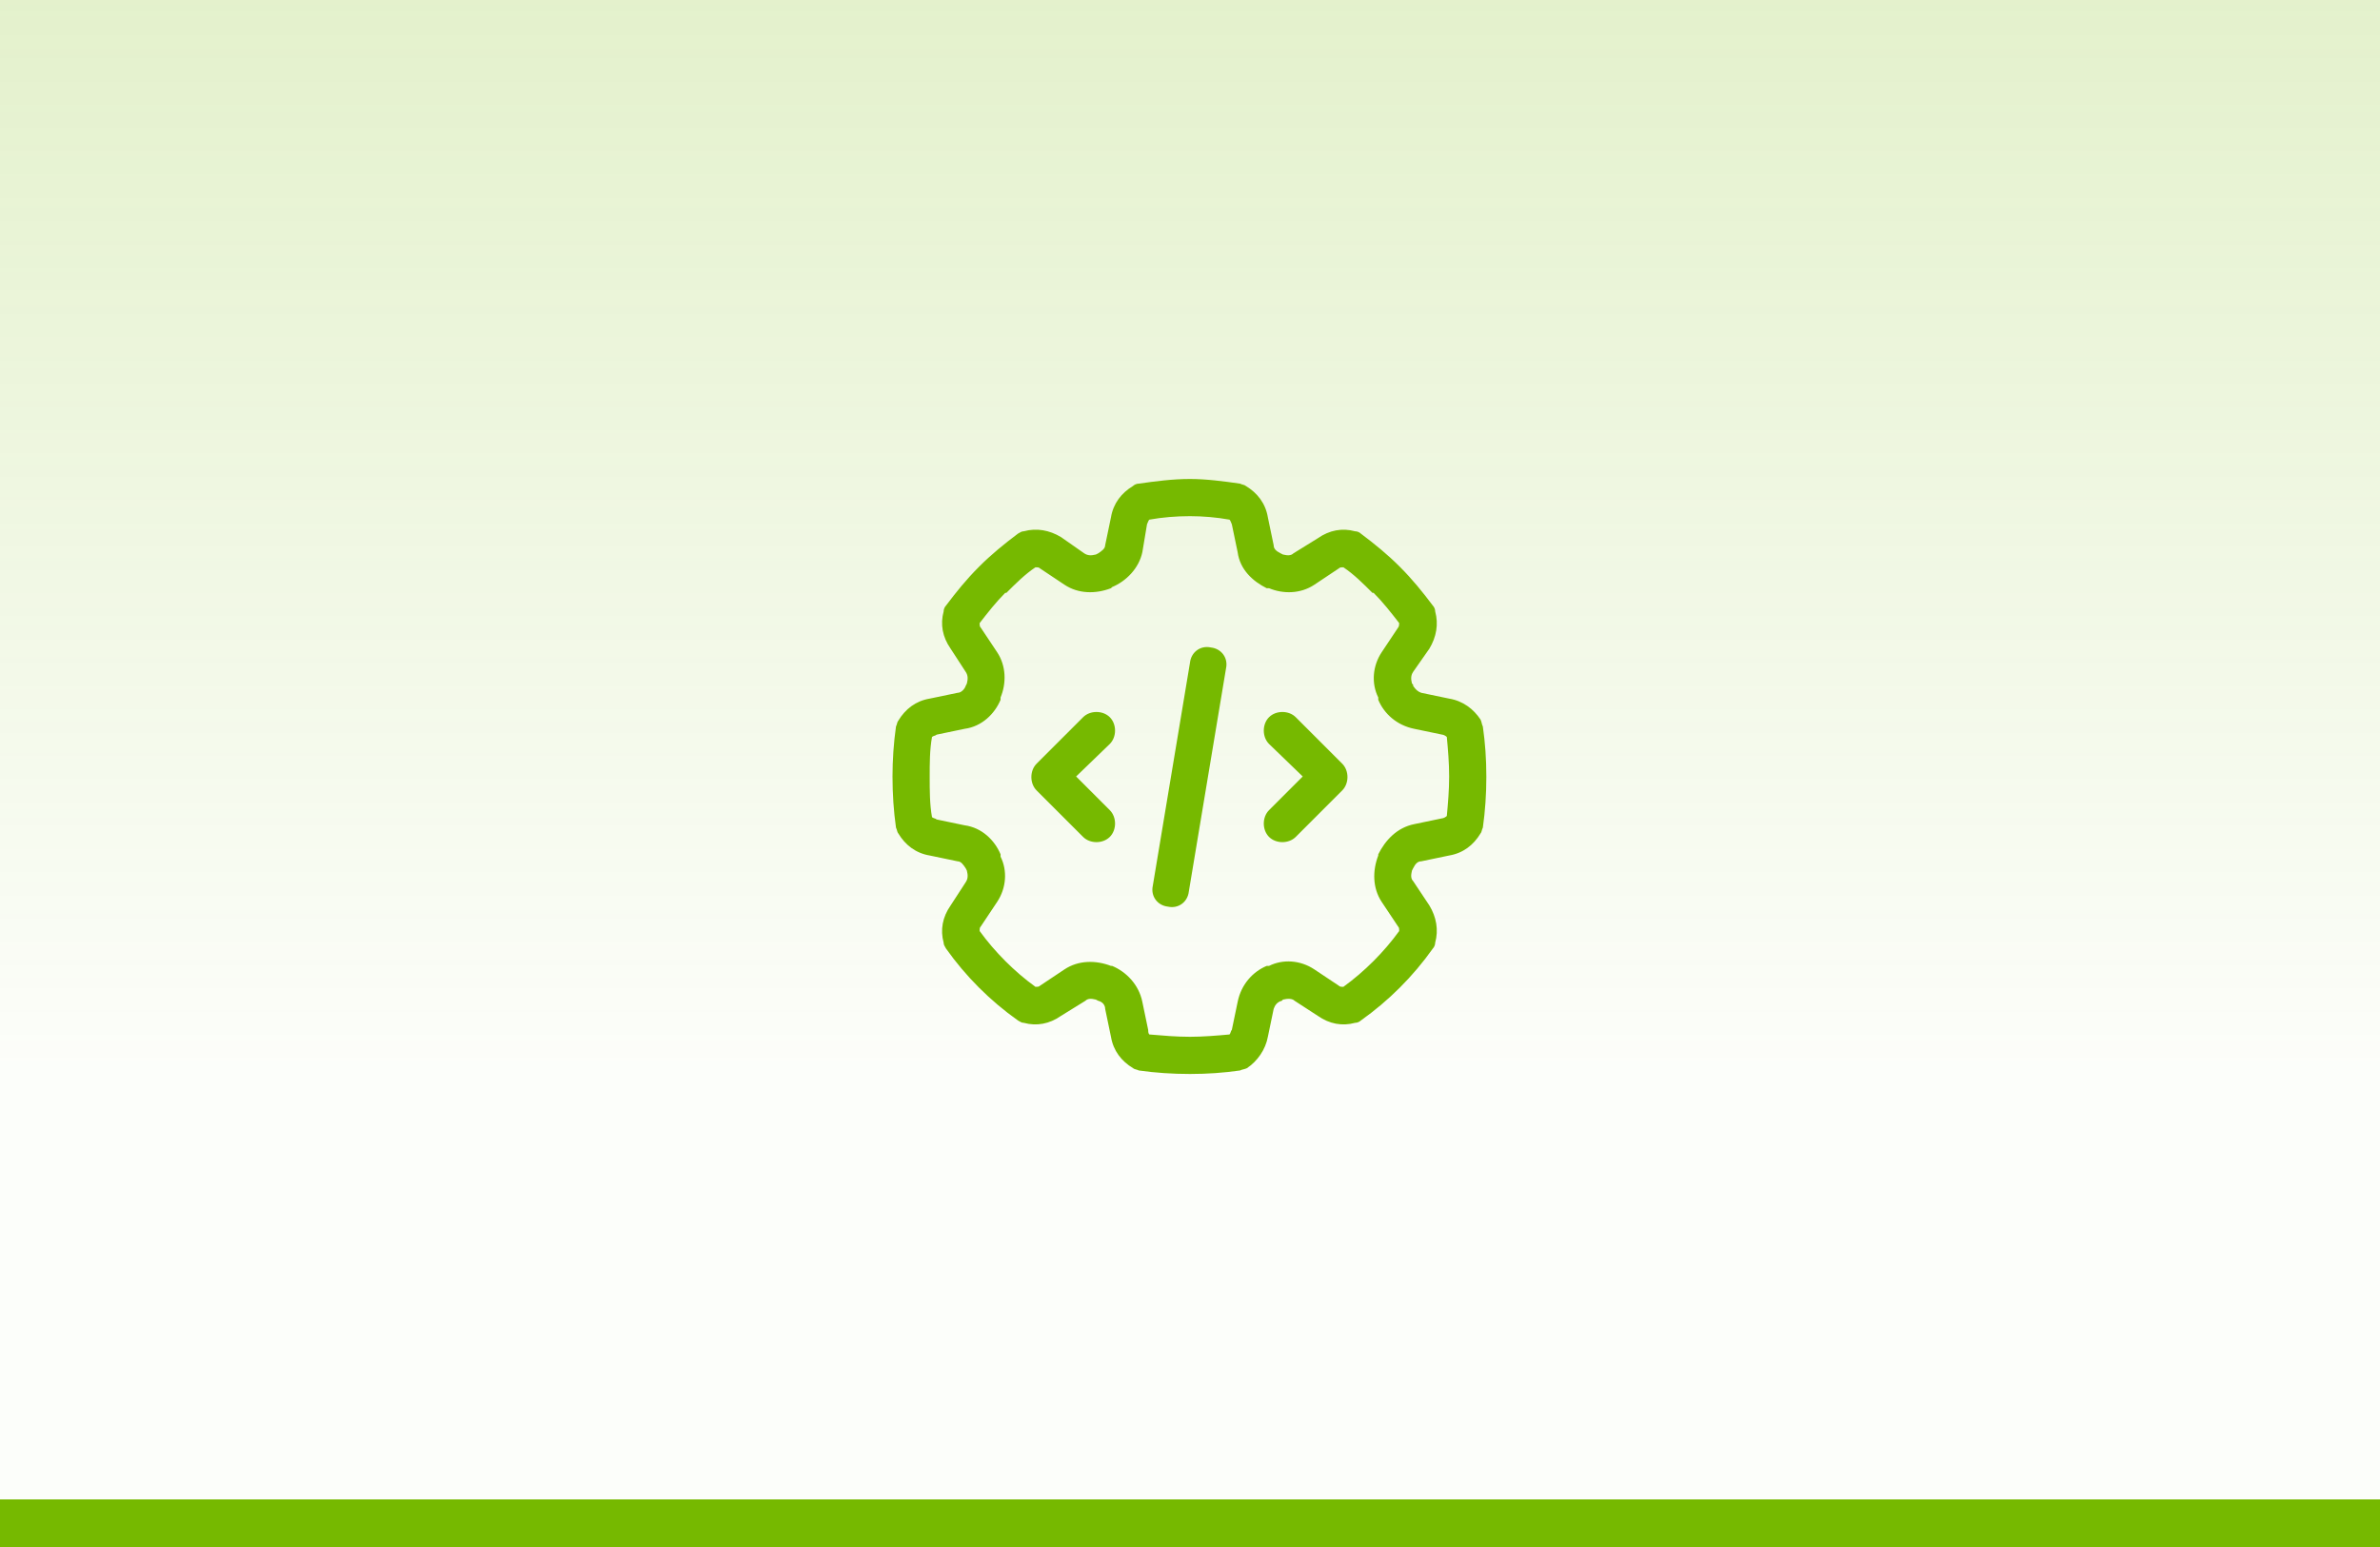
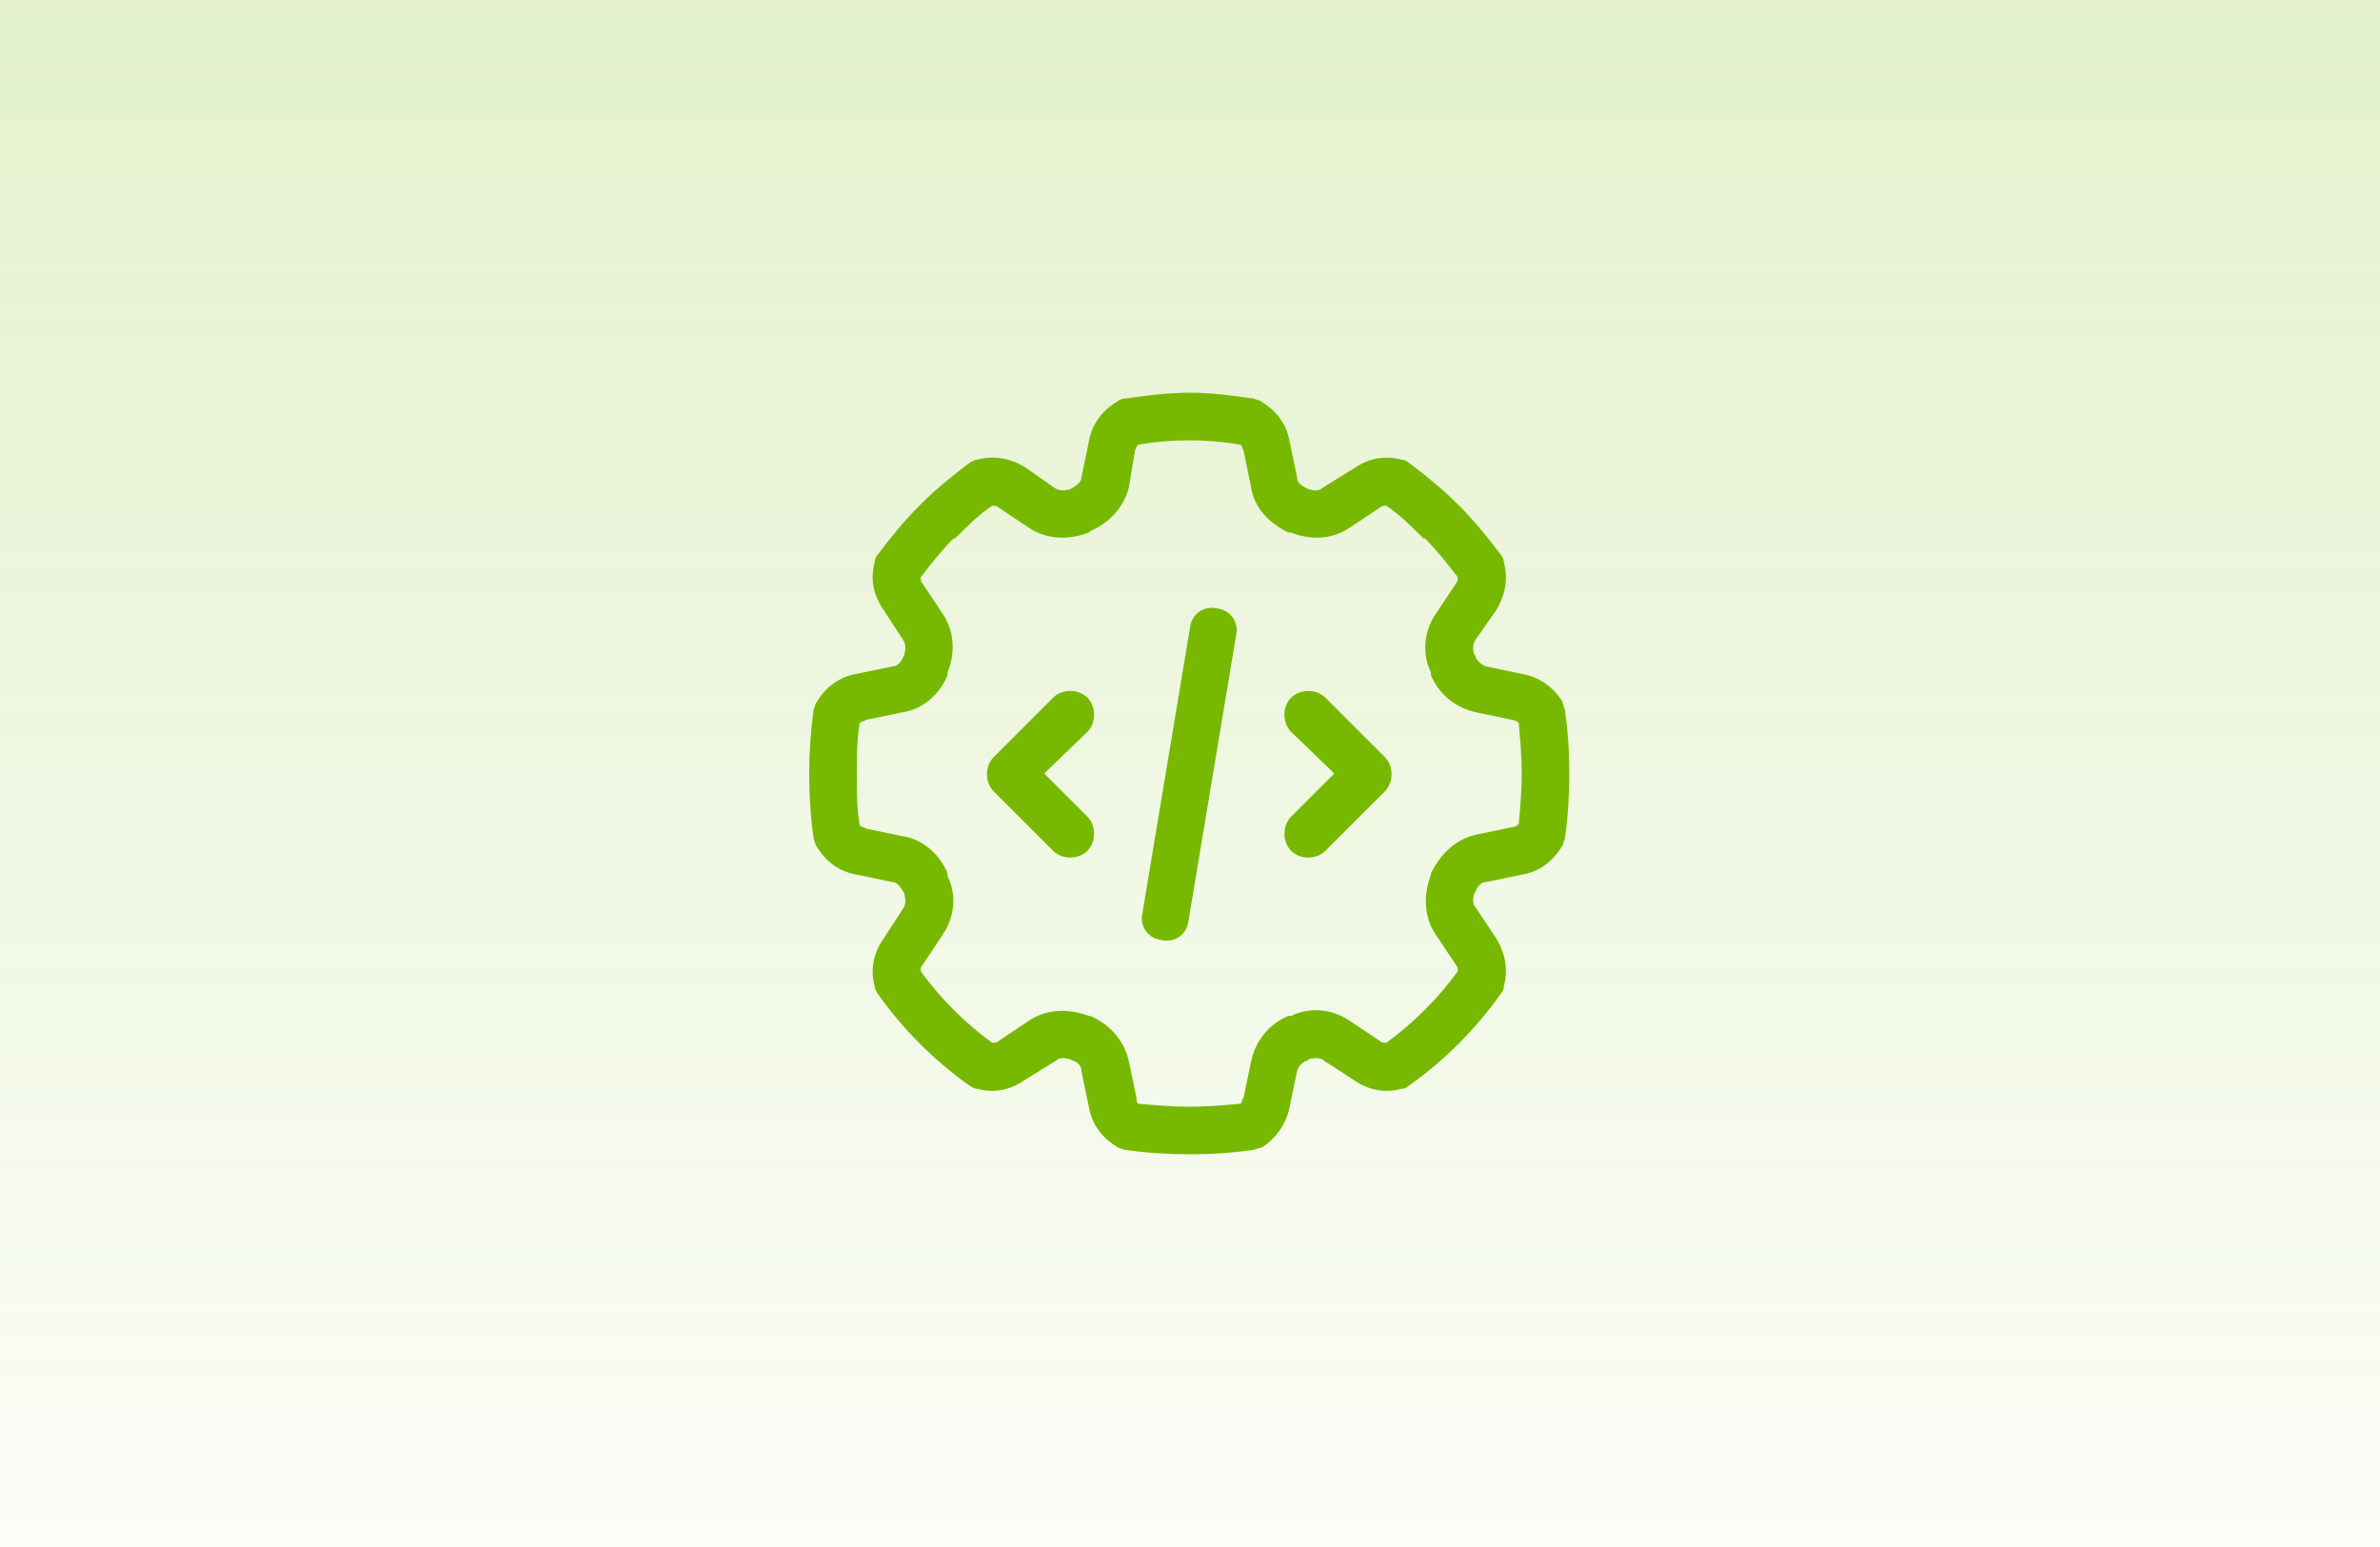
<svg xmlns="http://www.w3.org/2000/svg" width="200" height="130" viewBox="0 0 200 130" fill="none">
  <rect width="200" height="130" fill="url(#paint0_linear_28_8)" />
-   <path d="M95.996 46.402C95.703 47.77 94.629 48.844 93.457 49.332L93.359 49.43C92.09 49.918 90.625 49.918 89.453 49.137L87.402 47.77C87.305 47.672 87.207 47.672 87.012 47.672C86.133 48.258 85.352 49.039 84.57 49.82H84.473C83.691 50.602 83.008 51.48 82.324 52.359C82.324 52.555 82.324 52.652 82.422 52.75L83.789 54.801C84.57 55.973 84.57 57.438 84.082 58.609V58.805C83.594 59.977 82.519 61.051 81.055 61.246L78.711 61.734C78.613 61.832 78.418 61.832 78.32 61.93C78.125 63.004 78.125 64.176 78.125 65.25C78.125 66.422 78.125 67.594 78.32 68.668C78.418 68.766 78.613 68.766 78.711 68.863L81.055 69.352C82.519 69.547 83.594 70.621 84.082 71.793V71.988C84.668 73.16 84.57 74.625 83.789 75.797L82.422 77.848C82.324 77.945 82.324 78.043 82.324 78.238C83.594 79.996 85.254 81.656 87.012 82.926C87.207 82.926 87.305 82.926 87.402 82.828L89.453 81.461C90.625 80.68 92.09 80.68 93.359 81.168H93.457C94.629 81.656 95.703 82.731 95.996 84.195L96.484 86.539C96.484 86.637 96.484 86.832 96.582 86.93C97.754 87.027 98.828 87.125 100 87.125C101.074 87.125 102.246 87.027 103.32 86.93C103.418 86.832 103.418 86.637 103.516 86.539L104.004 84.195C104.297 82.731 105.273 81.656 106.445 81.168H106.641C107.812 80.582 109.277 80.68 110.449 81.461L112.5 82.828C112.598 82.926 112.695 82.926 112.891 82.926C114.648 81.656 116.309 79.996 117.578 78.238C117.578 78.043 117.578 77.945 117.48 77.848L116.113 75.797C115.332 74.625 115.332 73.16 115.82 71.891V71.793C116.406 70.621 117.383 69.547 118.848 69.254L121.191 68.766C121.289 68.766 121.484 68.668 121.582 68.57C121.68 67.496 121.777 66.422 121.777 65.25C121.777 64.078 121.68 63.004 121.582 61.93C121.484 61.832 121.289 61.734 121.191 61.734L118.848 61.246C117.383 60.953 116.309 59.977 115.82 58.805V58.609C115.234 57.438 115.332 55.973 116.113 54.801L117.48 52.75C117.578 52.652 117.578 52.457 117.578 52.359C116.895 51.48 116.211 50.602 115.43 49.82H115.332C114.551 49.039 113.77 48.258 112.891 47.672C112.695 47.672 112.598 47.672 112.5 47.77L110.449 49.137C109.277 49.918 107.812 49.918 106.641 49.43H106.445C105.273 48.844 104.199 47.867 104.004 46.402L103.516 44.059C103.418 43.863 103.418 43.766 103.32 43.668C102.246 43.473 101.074 43.375 100 43.375C98.828 43.375 97.656 43.473 96.582 43.668C96.484 43.766 96.484 43.863 96.387 44.059L94.922 43.766L96.387 44.059L95.996 46.402ZM100 40.25C101.367 40.25 102.832 40.445 104.199 40.641C104.395 40.738 104.59 40.738 104.688 40.836C105.664 41.422 106.348 42.301 106.543 43.473L107.031 45.816C107.031 46.109 107.227 46.305 107.617 46.5L107.812 46.598C108.203 46.695 108.496 46.695 108.691 46.5L110.742 45.23C111.719 44.547 112.793 44.352 113.867 44.645C114.062 44.645 114.258 44.742 114.355 44.84C115.527 45.719 116.602 46.598 117.578 47.574L117.676 47.672C118.652 48.648 119.531 49.723 120.41 50.895C120.508 50.992 120.605 51.188 120.605 51.383C120.898 52.457 120.703 53.531 120.117 54.508L118.75 56.461C118.555 56.754 118.555 57.047 118.652 57.438L118.75 57.535C118.75 57.633 118.75 57.633 118.75 57.633C118.945 57.926 119.141 58.121 119.434 58.219L121.777 58.707C122.949 58.902 123.828 59.586 124.414 60.465C124.512 60.66 124.512 60.855 124.609 61.051C124.805 62.418 124.902 63.785 124.902 65.25V65.348C124.902 66.715 124.805 68.18 124.609 69.547C124.512 69.742 124.512 69.938 124.414 70.035C123.828 71.012 122.949 71.695 121.777 71.891L121.484 70.328L121.777 71.891L119.434 72.379C119.141 72.379 118.945 72.574 118.75 72.965L118.652 73.16C118.555 73.551 118.555 73.844 118.75 74.039L120.117 76.09C120.703 77.066 120.898 78.141 120.605 79.215C120.605 79.41 120.508 79.606 120.41 79.703C118.75 82.047 116.699 84.098 114.355 85.758C114.258 85.856 114.062 85.953 113.867 85.953C112.793 86.246 111.719 86.051 110.742 85.367L108.789 84.098C108.594 83.902 108.203 83.902 107.812 84L107.715 84.098C107.324 84.195 107.129 84.488 107.031 84.781L106.543 87.125C106.348 88.199 105.664 89.176 104.785 89.762C104.59 89.859 104.395 89.859 104.199 89.957C102.832 90.152 101.465 90.25 100 90.25C98.535 90.25 97.07 90.152 95.703 89.957C95.508 89.859 95.312 89.859 95.215 89.762C94.238 89.176 93.555 88.297 93.359 87.125L92.871 84.781C92.871 84.488 92.676 84.195 92.285 84.098L92.09 84C91.699 83.902 91.406 83.902 91.211 84.098L89.16 85.367C88.184 86.051 87.109 86.246 86.035 85.953C85.84 85.953 85.742 85.856 85.547 85.758C83.203 84.098 81.152 82.047 79.492 79.703C79.394 79.508 79.297 79.41 79.297 79.215C79.004 78.141 79.199 77.066 79.883 76.09L81.152 74.137C81.348 73.844 81.348 73.551 81.25 73.16L81.152 72.965C80.957 72.672 80.762 72.379 80.469 72.379L78.125 71.891C76.953 71.695 76.074 71.012 75.488 70.035C75.391 69.938 75.391 69.742 75.293 69.547C75.098 68.18 75 66.715 75 65.25C75 63.883 75.098 62.418 75.293 61.051C75.391 60.855 75.391 60.66 75.488 60.562C76.074 59.586 76.953 58.902 78.125 58.707L80.469 58.219C80.762 58.219 81.055 57.926 81.152 57.633L81.25 57.438C81.348 57.047 81.348 56.754 81.152 56.461L79.883 54.508C79.199 53.531 79.004 52.457 79.297 51.383C79.297 51.188 79.394 50.992 79.492 50.895C80.371 49.723 81.25 48.648 82.227 47.672L82.324 47.574C83.301 46.598 84.375 45.719 85.547 44.84C85.742 44.742 85.84 44.645 86.035 44.645C87.109 44.352 88.184 44.547 89.16 45.133L91.113 46.5C91.406 46.695 91.699 46.695 92.09 46.598L92.285 46.5C92.578 46.305 92.871 46.109 92.871 45.816L93.359 43.473C93.555 42.301 94.238 41.422 95.215 40.836C95.312 40.738 95.508 40.641 95.703 40.641C97.07 40.445 98.535 40.25 100 40.25ZM103.027 56.168L99.902 74.918C99.805 75.797 99.023 76.383 98.144 76.188C97.266 76.09 96.68 75.309 96.875 74.43L100 55.68C100.098 54.801 100.879 54.215 101.758 54.41C102.637 54.508 103.223 55.289 103.027 56.168ZM93.262 62.516L90.43 65.25L93.262 68.082C93.848 68.668 93.848 69.742 93.262 70.328C92.676 70.914 91.602 70.914 91.016 70.328L87.109 66.422C86.523 65.836 86.523 64.762 87.109 64.176L91.016 60.27C91.602 59.684 92.676 59.684 93.262 60.27C93.848 60.855 93.848 61.93 93.262 62.516ZM108.887 60.27L112.793 64.176C113.379 64.762 113.379 65.836 112.793 66.422L108.887 70.328C108.301 70.914 107.227 70.914 106.641 70.328C106.055 69.742 106.055 68.668 106.641 68.082L109.473 65.25L106.641 62.516C106.055 61.93 106.055 60.855 106.641 60.27C107.227 59.684 108.301 59.684 108.887 60.27Z" fill="#76B900" />
-   <rect y="126" width="200" height="4" fill="#76B900" />
+   <path d="M94.875 40.875C94.5 42.625 93.125 44 91.625 44.625L91.5 44.75C89.875 45.375 88 45.375 86.5 44.375L83.875 42.625C83.75 42.5 83.625 42.5 83.375 42.5C82.25 43.25 81.25 44.25 80.25 45.25H80.125C79.125 46.25 78.25 47.375 77.375 48.5C77.375 48.75 77.375 48.875 77.5 49L79.25 51.625C80.25 53.125 80.25 55 79.625 56.5V56.75C79 58.25 77.625 59.625 75.75 59.875L72.75 60.5C72.625 60.625 72.375 60.625 72.25 60.75C72 62.125 72 63.625 72 65C72 66.5 72 68 72.25 69.375C72.375 69.5 72.625 69.5 72.75 69.625L75.75 70.25C77.625 70.5 79 71.875 79.625 73.375V73.625C80.375 75.125 80.25 77 79.25 78.5L77.5 81.125C77.375 81.25 77.375 81.375 77.375 81.625C79 83.875 81.125 86 83.375 87.625C83.625 87.625 83.75 87.625 83.875 87.5L86.5 85.75C88 84.75 89.875 84.75 91.5 85.375H91.625C93.125 86 94.5 87.375 94.875 89.25L95.5 92.25C95.5 92.375 95.5 92.625 95.625 92.75C97.125 92.875 98.5 93 100 93C101.375 93 102.875 92.875 104.25 92.75C104.375 92.625 104.375 92.375 104.5 92.25L105.125 89.25C105.5 87.375 106.75 86 108.25 85.375H108.5C110 84.625 111.875 84.75 113.375 85.75L116 87.5C116.125 87.625 116.25 87.625 116.5 87.625C118.75 86 120.875 83.875 122.5 81.625C122.5 81.375 122.5 81.25 122.375 81.125L120.625 78.5C119.625 77 119.625 75.125 120.25 73.5V73.375C121 71.875 122.25 70.5 124.125 70.125L127.125 69.5C127.25 69.5 127.5 69.375 127.625 69.25C127.75 67.875 127.875 66.5 127.875 65C127.875 63.5 127.75 62.125 127.625 60.75C127.5 60.625 127.25 60.5 127.125 60.5L124.125 59.875C122.25 59.5 120.875 58.25 120.25 56.75V56.5C119.5 55 119.625 53.125 120.625 51.625L122.375 49C122.5 48.875 122.5 48.625 122.5 48.5C121.625 47.375 120.75 46.25 119.75 45.25H119.625C118.625 44.25 117.625 43.25 116.5 42.5C116.25 42.5 116.125 42.5 116 42.625L113.375 44.375C111.875 45.375 110 45.375 108.5 44.75H108.25C106.75 44 105.375 42.75 105.125 40.875L104.5 37.875C104.375 37.625 104.375 37.5 104.25 37.375C102.875 37.125 101.375 37 100 37C98.5 37 97 37.125 95.625 37.375C95.5 37.5 95.5 37.625 95.375 37.875L93.5 37.5L95.375 37.875L94.875 40.875ZM100 33C101.75 33 103.625 33.25 105.375 33.5C105.625 33.625 105.875 33.625 106 33.75C107.25 34.5 108.125 35.625 108.375 37.125L109 40.125C109 40.5 109.25 40.75 109.75 41L110 41.125C110.5 41.25 110.875 41.25 111.125 41L113.75 39.375C115 38.5 116.375 38.25 117.75 38.625C118 38.625 118.25 38.75 118.375 38.875C119.875 40 121.25 41.125 122.5 42.375L122.625 42.5C123.875 43.75 125 45.125 126.125 46.625C126.25 46.75 126.375 47 126.375 47.25C126.75 48.625 126.5 50 125.75 51.25L124 53.75C123.75 54.125 123.75 54.5 123.875 55L124 55.125C124 55.25 124 55.25 124 55.25C124.25 55.625 124.5 55.875 124.875 56L127.875 56.625C129.375 56.875 130.5 57.75 131.25 58.875C131.375 59.125 131.375 59.375 131.5 59.625C131.75 61.375 131.875 63.125 131.875 65V65.125C131.875 66.875 131.75 68.75 131.5 70.5C131.375 70.75 131.375 71 131.25 71.125C130.5 72.375 129.375 73.25 127.875 73.5L127.5 71.5L127.875 73.5L124.875 74.125C124.5 74.125 124.25 74.375 124 74.875L123.875 75.125C123.75 75.625 123.75 76 124 76.25L125.75 78.875C126.5 80.125 126.75 81.5 126.375 82.875C126.375 83.125 126.25 83.375 126.125 83.5C124 86.5 121.375 89.125 118.375 91.25C118.25 91.375 118 91.5 117.75 91.5C116.375 91.875 115 91.625 113.75 90.75L111.25 89.125C111 88.875 110.5 88.875 110 89L109.875 89.125C109.375 89.25 109.125 89.625 109 90L108.375 93C108.125 94.375 107.25 95.625 106.125 96.375C105.875 96.5 105.625 96.5 105.375 96.625C103.625 96.875 101.875 97 100 97C98.125 97 96.25 96.875 94.5 96.625C94.25 96.5 94 96.5 93.875 96.375C92.625 95.625 91.75 94.5 91.5 93L90.875 90C90.875 89.625 90.625 89.25 90.125 89.125L89.875 89C89.375 88.875 89 88.875 88.75 89.125L86.125 90.75C84.875 91.625 83.5 91.875 82.125 91.5C81.875 91.5 81.75 91.375 81.5 91.25C78.5 89.125 75.875 86.5 73.75 83.5C73.625 83.25 73.5 83.125 73.5 82.875C73.125 81.5 73.375 80.125 74.25 78.875L75.875 76.375C76.125 76 76.125 75.625 76 75.125L75.875 74.875C75.625 74.5 75.375 74.125 75 74.125L72 73.5C70.5 73.25 69.375 72.375 68.625 71.125C68.5 71 68.5 70.75 68.375 70.5C68.125 68.75 68 66.875 68 65C68 63.25 68.125 61.375 68.375 59.625C68.5 59.375 68.5 59.125 68.625 59C69.375 57.75 70.5 56.875 72 56.625L75 56C75.375 56 75.75 55.625 75.875 55.25L76 55C76.125 54.5 76.125 54.125 75.875 53.75L74.25 51.25C73.375 50 73.125 48.625 73.5 47.25C73.5 47 73.625 46.75 73.75 46.625C74.875 45.125 76 43.75 77.25 42.5L77.375 42.375C78.625 41.125 80 40 81.5 38.875C81.75 38.75 81.875 38.625 82.125 38.625C83.5 38.25 84.875 38.5 86.125 39.25L88.625 41C89 41.25 89.375 41.25 89.875 41.125L90.125 41C90.5 40.75 90.875 40.5 90.875 40.125L91.5 37.125C91.75 35.625 92.625 34.5 93.875 33.75C94 33.625 94.25 33.5 94.5 33.5C96.25 33.25 98.125 33 100 33ZM103.875 53.375L99.875 77.375C99.75 78.5 98.75 79.25 97.625 79C96.5 78.875 95.75 77.875 96 76.75L100 52.75C100.125 51.625 101.125 50.875 102.25 51.125C103.375 51.25 104.125 52.25 103.875 53.375ZM91.375 61.5L87.75 65L91.375 68.625C92.125 69.375 92.125 70.75 91.375 71.5C90.625 72.25 89.25 72.25 88.5 71.5L83.5 66.5C82.75 65.75 82.75 64.375 83.5 63.625L88.5 58.625C89.25 57.875 90.625 57.875 91.375 58.625C92.125 59.375 92.125 60.75 91.375 61.5ZM111.375 58.625L116.375 63.625C117.125 64.375 117.125 65.75 116.375 66.5L111.375 71.5C110.625 72.25 109.25 72.25 108.5 71.5C107.75 70.75 107.75 69.375 108.5 68.625L112.125 65L108.5 61.5C107.75 60.75 107.75 59.375 108.5 58.625C109.25 57.875 110.625 57.875 111.375 58.625Z" fill="#76B900" />
  <defs>
    <linearGradient id="paint0_linear_28_8" x1="100" y1="0" x2="100" y2="138" gradientUnits="userSpaceOnUse">
      <stop stop-color="#76B900" stop-opacity="0.2" />
-       <stop offset="0.65" stop-color="#76B900" stop-opacity="0.02" />
+       <stop offset="1" stop-color="#76B900" stop-opacity="0.02" />
    </linearGradient>
  </defs>
</svg>
